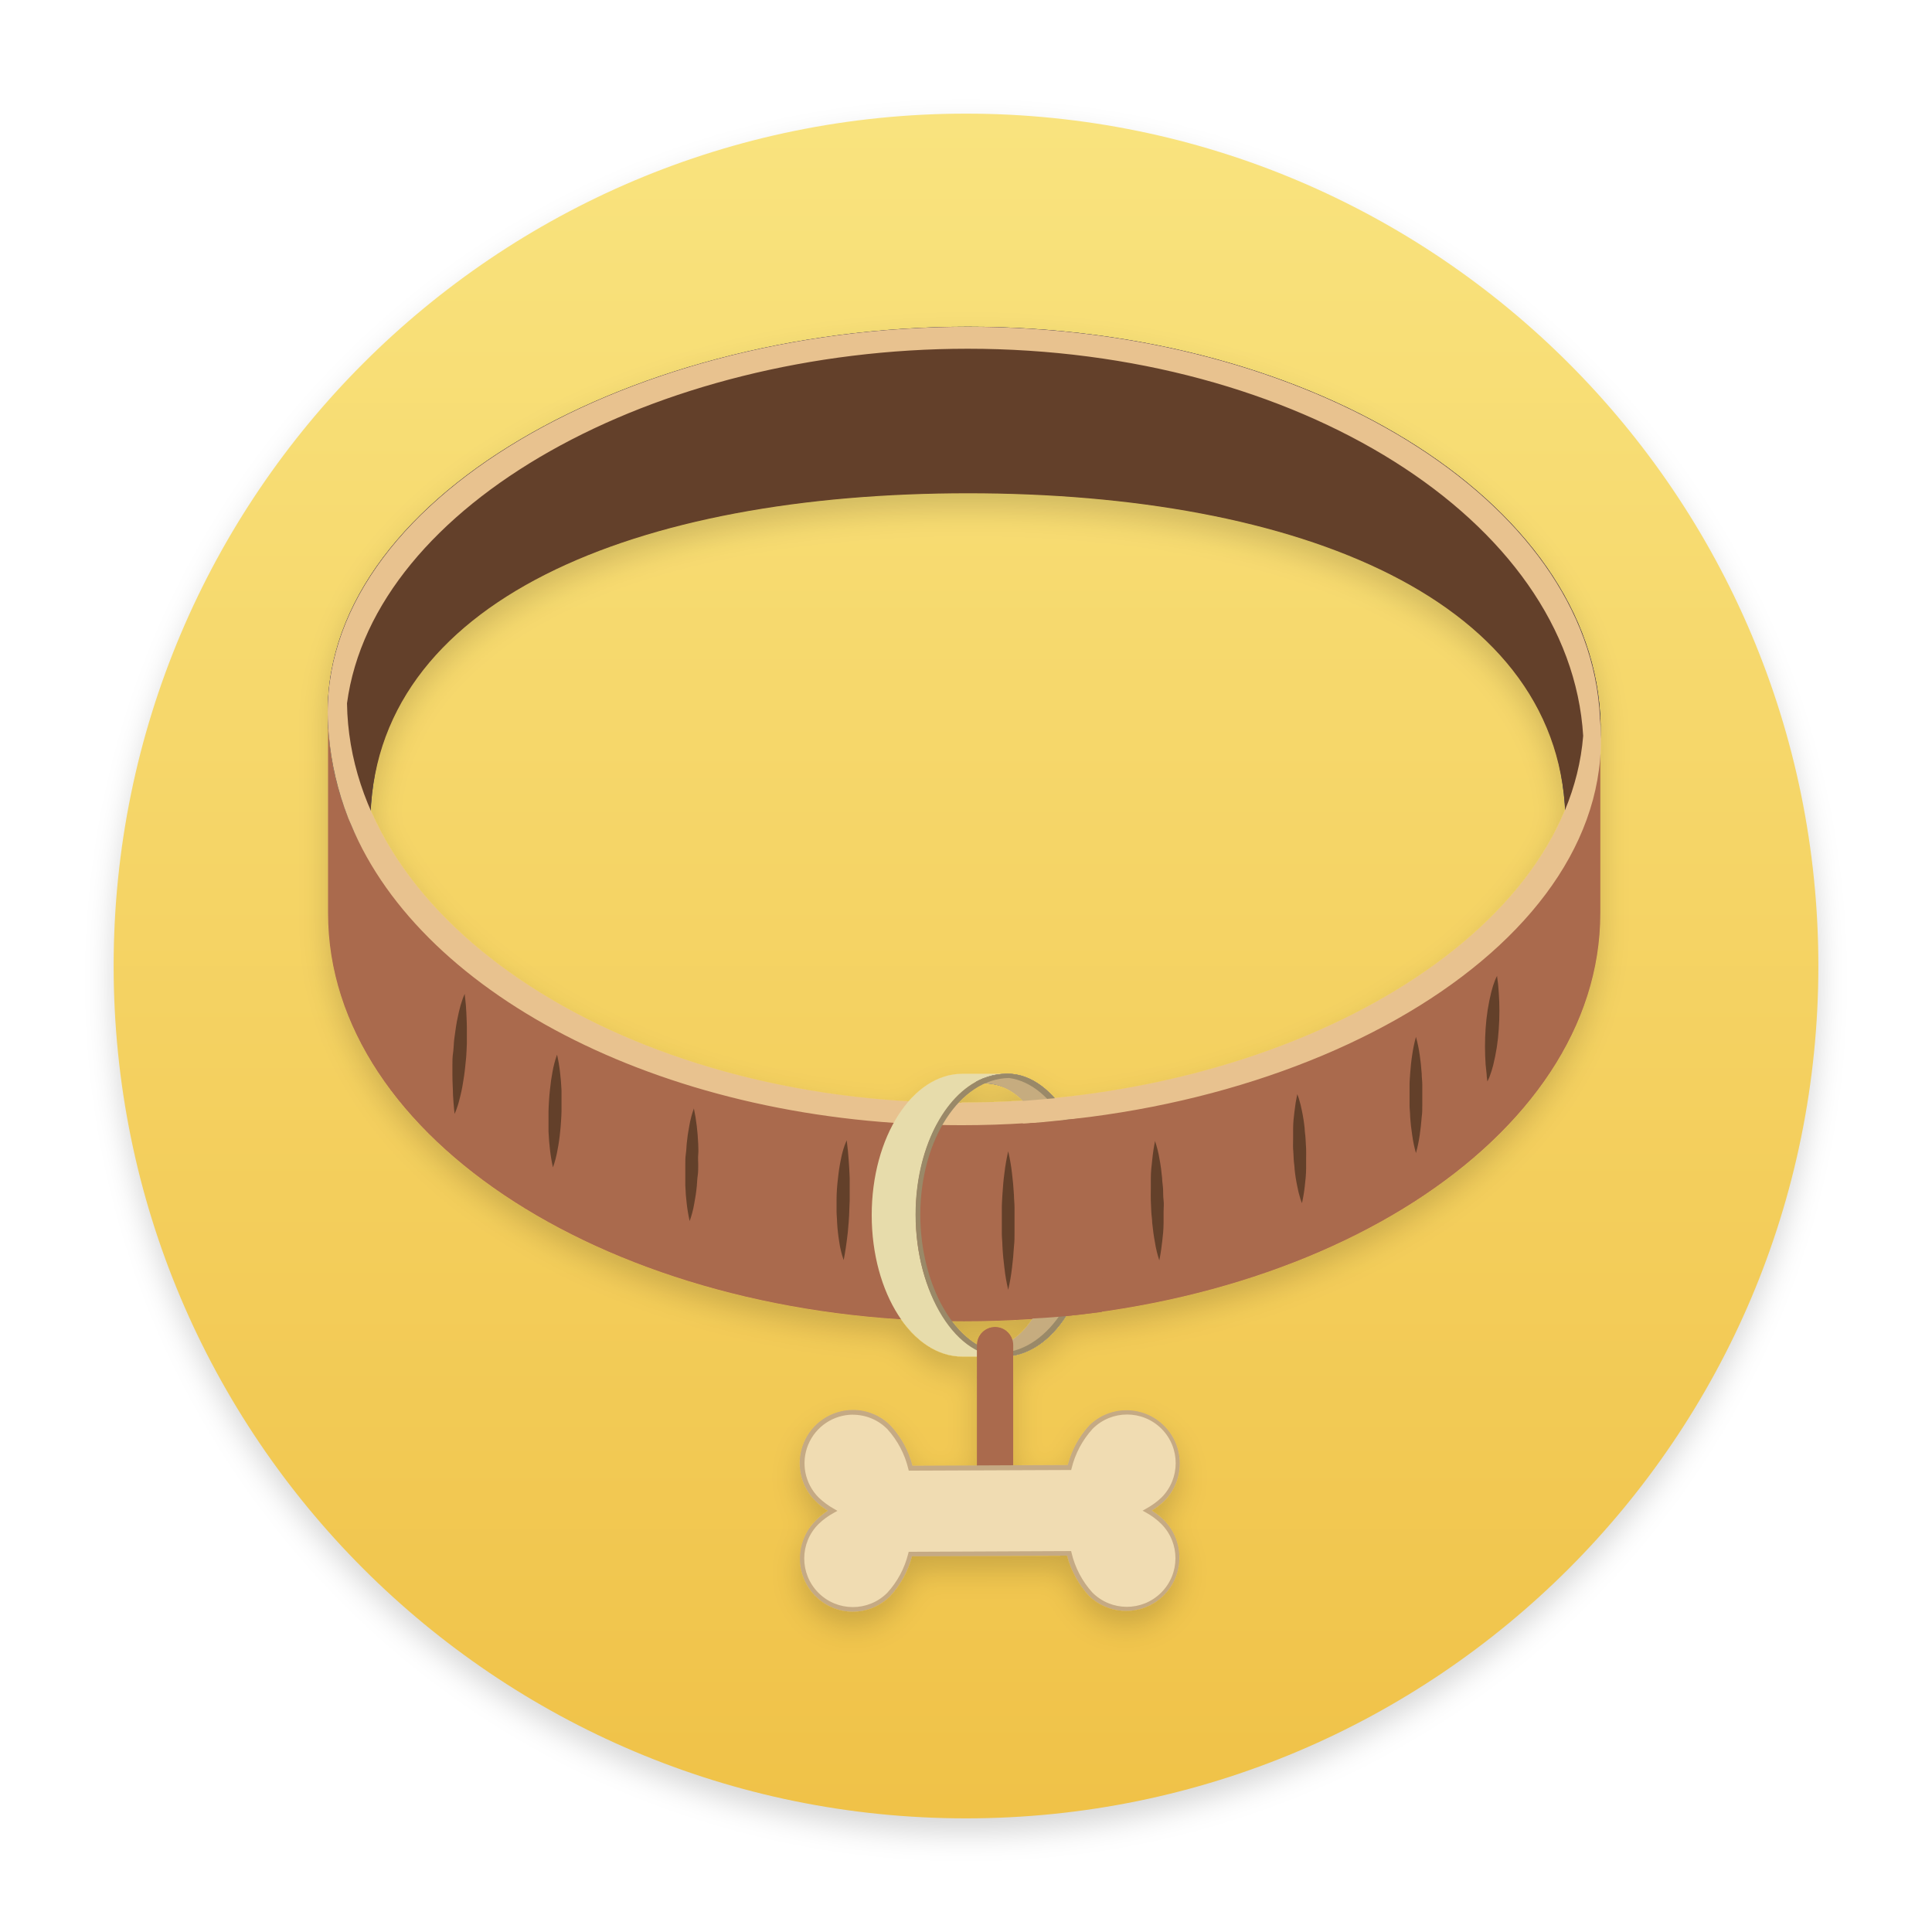
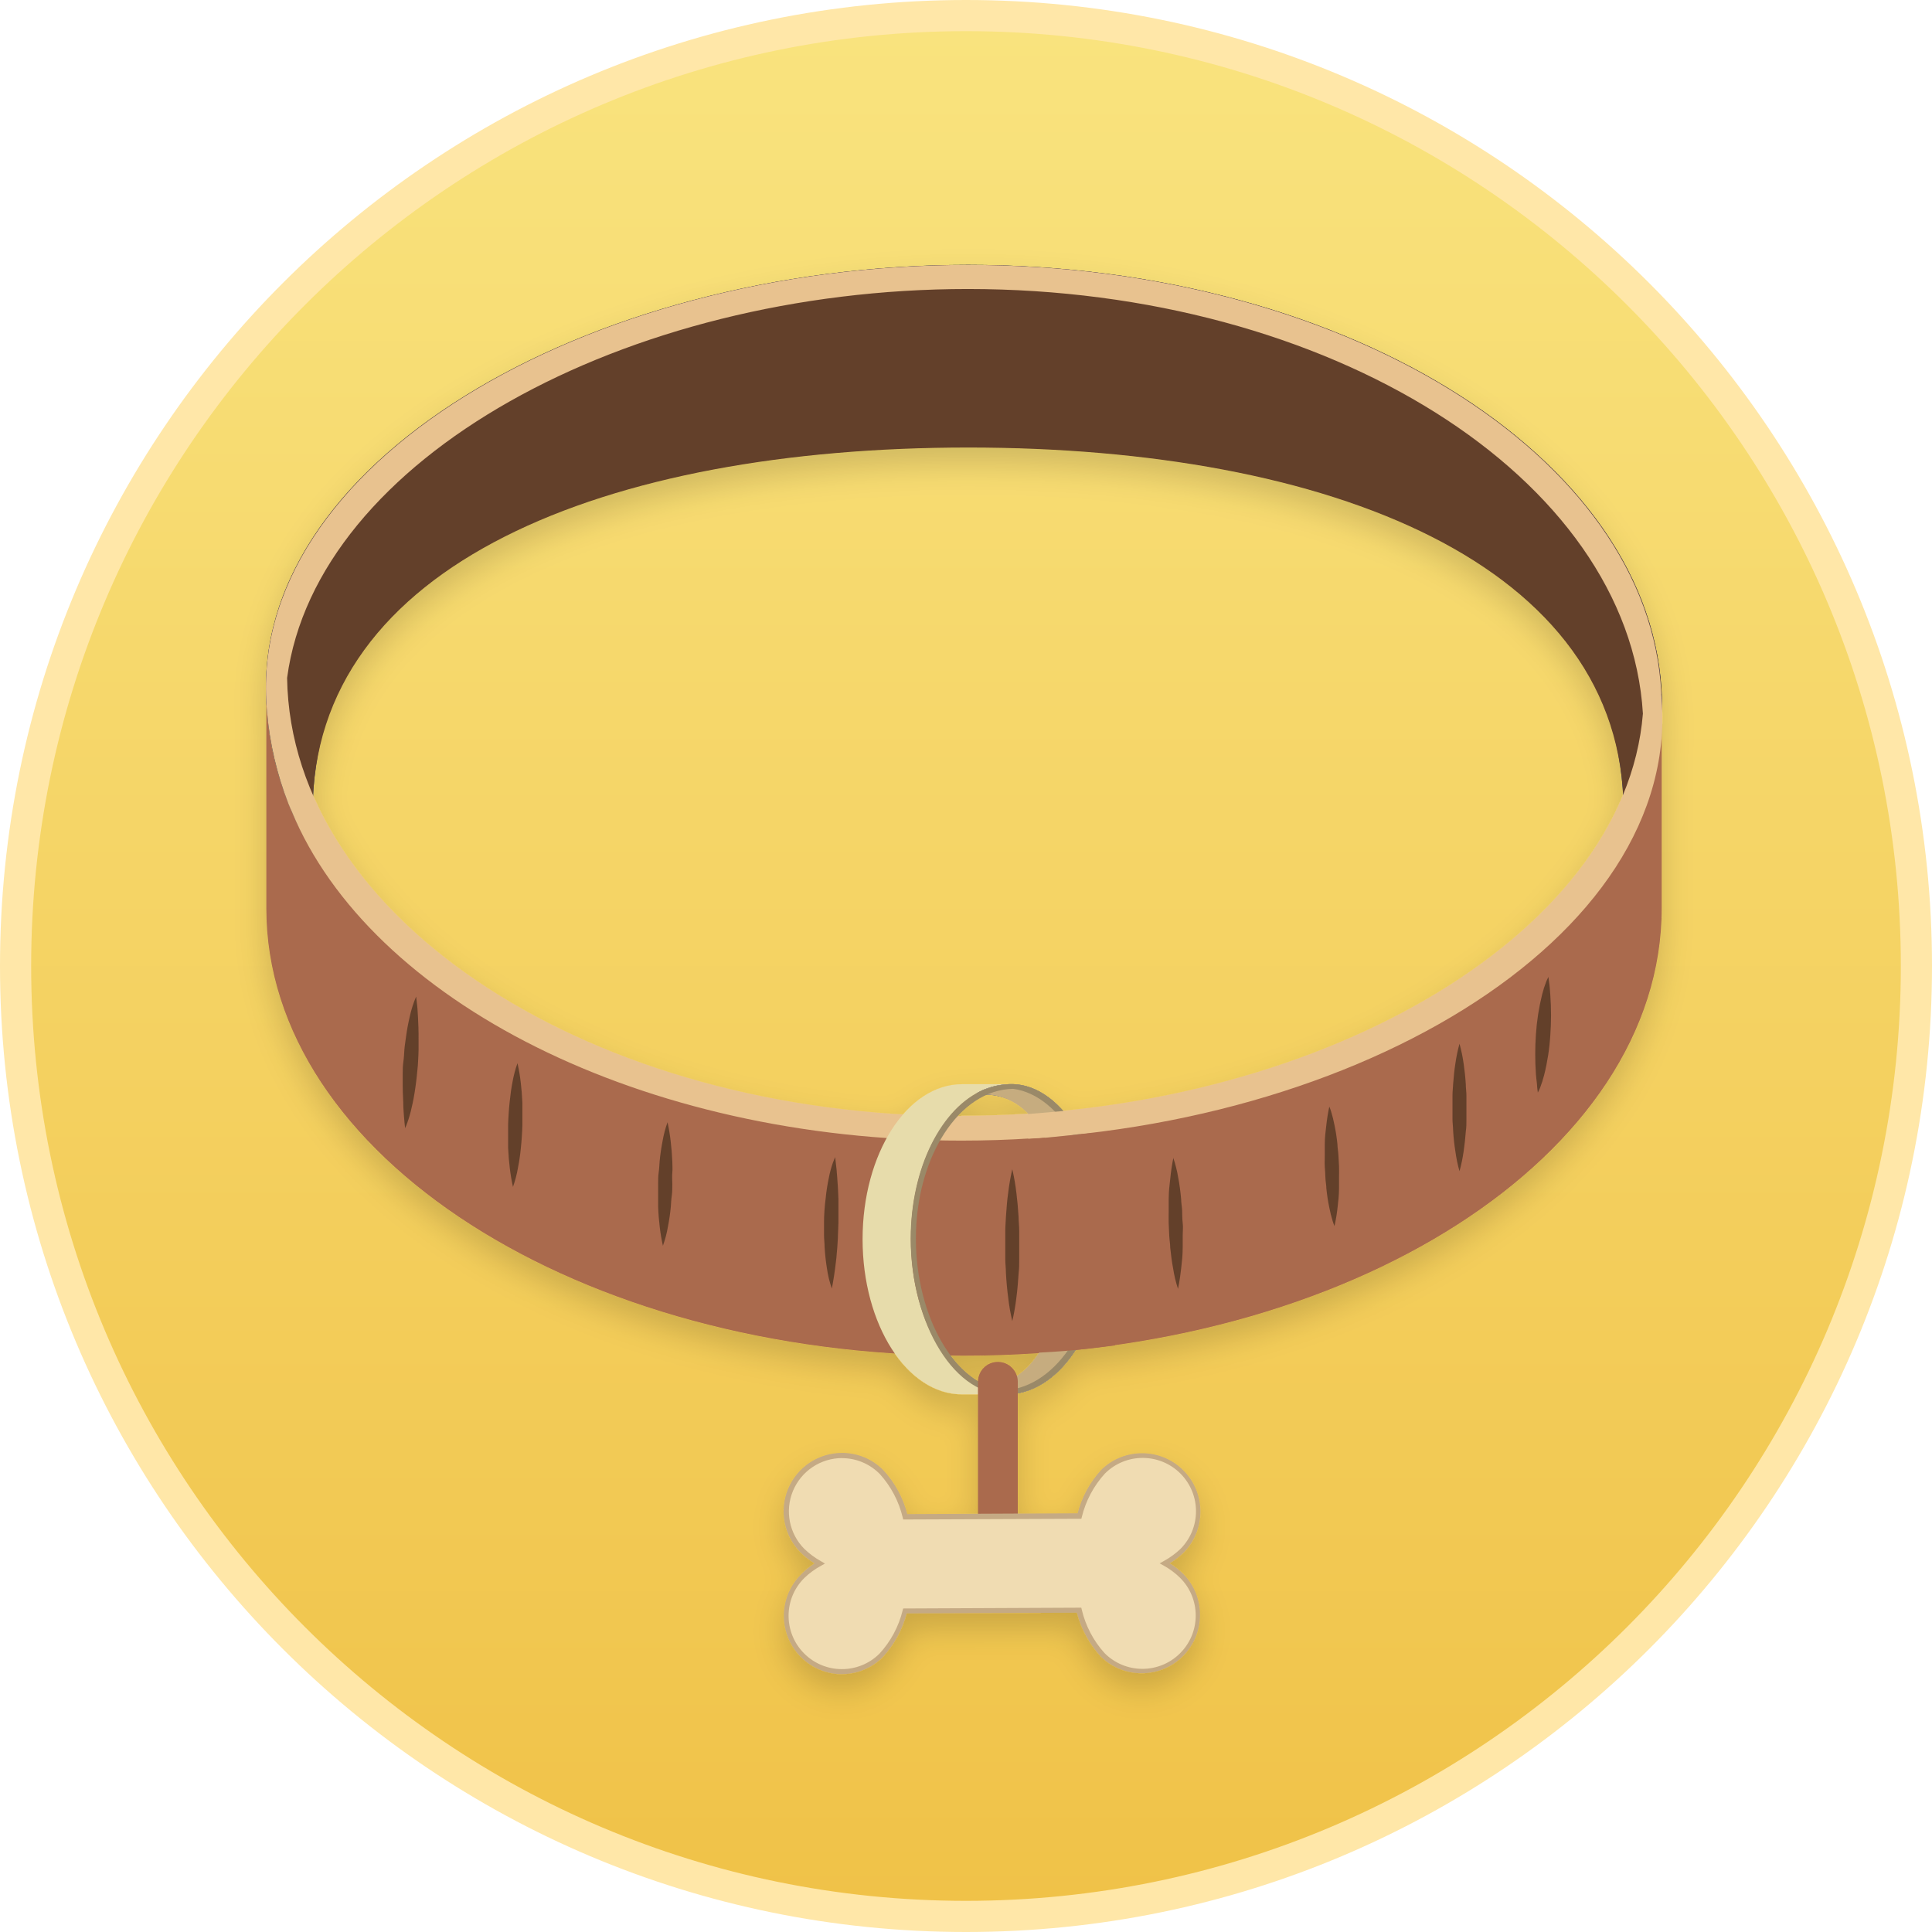
- <svg xmlns="http://www.w3.org/2000/svg" xmlns:xlink="http://www.w3.org/1999/xlink" width="272px" height="272px" viewBox="0 0 272 272" version="1.1">
+ <svg xmlns="http://www.w3.org/2000/svg" width="248px" height="248px" viewBox="0 0 248 248" version="1.1">
  <defs>
    <linearGradient x1="50%" y1="0%" x2="50%" y2="100%" id="linearGradient-1">
      <stop stop-color="#F9E37E" offset="0%" />
      <stop stop-color="#F0C248" offset="100%" />
    </linearGradient>
-     <circle id="path-2" cx="120" cy="120" r="120" />
-     <filter x="-2.9%" y="-2.1%" width="105.8%" height="105.8%" filterUnits="objectBoundingBox" id="filter-3">
-       <feOffset dx="0" dy="2" in="SourceAlpha" result="shadowOffsetOuter1" />
-       <feGaussianBlur stdDeviation="2" in="shadowOffsetOuter1" result="shadowBlurOuter1" />
-       <feColorMatrix values="0 0 0 0 0   0 0 0 0 0   0 0 0 0 0  0 0 0 0.16 0" type="matrix" in="shadowBlurOuter1" />
-     </filter>
-     <filter x="-6.7%" y="-6.6%" width="113.3%" height="113.3%" filterUnits="objectBoundingBox" id="filter-4">
+     <filter x="-6.7%" y="-6.6%" width="113.3%" height="113.3%" filterUnits="objectBoundingBox" id="filter-2">
      <feOffset dx="0" dy="2" in="SourceAlpha" result="shadowOffsetOuter1" />
      <feGaussianBlur stdDeviation="2" in="shadowOffsetOuter1" result="shadowBlurOuter1" />
      <feColorMatrix values="0 0 0 0 0   0 0 0 0 0   0 0 0 0 0  0 0 0 0.16 0" type="matrix" in="shadowBlurOuter1" result="shadowMatrixOuter1" />
      <feMerge>
        <feMergeNode in="shadowMatrixOuter1" />
        <feMergeNode in="SourceGraphic" />
      </feMerge>
    </filter>
  </defs>
  <g id="Page-1" stroke="none" stroke-width="1" fill="none" fill-rule="evenodd">
-     <g id="Artboard-Copy-6">
+     <g id="Artboard-Copy-7" transform="translate(-12, -12)">
      <g id="Group" transform="translate(16, 16)">
-         <g id="Group-3" fill-rule="nonzero">
-           <g id="Oval-Copy">
-             <use fill="black" fill-opacity="1" filter="url(#filter-3)" xlink:href="#path-2" />
-             <use fill="url(#linearGradient-1)" xlink:href="#path-2" />
-           </g>
+         <g id="Group-3" fill="url(#linearGradient-1)" fill-rule="nonzero" stroke="#FFE7A8" stroke-linecap="round" stroke-linejoin="round" stroke-width="4">
+           <circle id="Oval-Copy" cx="120" cy="120" r="122" />
        </g>
-         <g id="Group-4" filter="url(#filter-4)" transform="translate(30, 30)">
+         <g id="Group-4" filter="url(#filter-2)" transform="translate(30, 30)">
          <g id="Group-6">
            <path d="M0.184,82.595 C0.184,114.296 40.285,140.024 89.744,140.024 C139.203,140.024 179.305,114.316 179.305,82.595 L179.305,54.709 C179.305,86.41 139.203,112.148 89.744,112.148 C40.285,112.148 0.184,86.43 0.184,54.709 L0.184,82.595 Z" id="Path" fill="#AA6A4D" />
            <path d="M19.432,93.936 C19.432,93.936 19.432,94.202 19.503,94.682 C19.575,95.163 19.616,95.807 19.657,96.605 C19.698,97.403 19.739,98.333 19.728,99.325 C19.728,99.826 19.728,100.348 19.728,100.859 C19.728,101.37 19.677,101.882 19.657,102.434 C19.636,102.986 19.555,103.456 19.514,104.009 C19.473,104.561 19.391,105.031 19.33,105.532 C19.186,106.555 19.023,107.444 18.828,108.232 C18.689,108.87 18.508,109.499 18.286,110.113 C18.204,110.354 18.108,110.589 18,110.819 C18,110.819 17.867,109.735 17.775,108.14 C17.775,107.342 17.693,106.412 17.693,105.42 C17.693,104.929 17.693,104.397 17.693,103.886 C17.693,103.375 17.693,102.863 17.775,102.311 C17.857,101.759 17.867,101.288 17.908,100.736 C17.949,100.184 18.041,99.714 18.102,99.213 C18.235,98.19 18.409,97.3 18.593,96.513 C18.734,95.875 18.915,95.247 19.135,94.631 C19.219,94.395 19.314,94.163 19.422,93.936 L19.432,93.936 Z" id="Path" fill="#64402B" />
            <path d="M32.431,102.495 C32.617,103.318 32.757,104.151 32.85,104.99 C32.942,105.737 33.014,106.606 33.055,107.536 C33.055,107.997 33.055,108.477 33.055,108.968 C33.055,109.459 33.055,109.991 33.055,110.451 C33.055,110.911 33.003,111.474 32.983,111.923 C32.962,112.373 32.901,112.946 32.86,113.355 C32.782,114.206 32.659,115.053 32.492,115.891 C32.348,116.73 32.133,117.554 31.848,118.356 C31.662,117.529 31.522,116.692 31.428,115.85 C31.336,115.114 31.265,114.245 31.224,113.314 C31.224,112.844 31.224,112.363 31.224,111.872 C31.224,111.381 31.224,110.85 31.224,110.4 C31.224,109.95 31.275,109.377 31.295,108.917 C31.316,108.457 31.377,107.894 31.418,107.485 C31.51,106.555 31.633,105.686 31.776,104.949 C31.919,104.114 32.134,103.293 32.42,102.495 L32.431,102.495 Z" id="Path" fill="#64402B" />
            <path d="M51.689,110.052 C51.867,110.876 52.003,111.709 52.098,112.547 C52.19,113.294 52.261,114.163 52.302,115.094 C52.302,115.564 52.353,116.045 52.302,116.525 C52.251,117.006 52.302,117.548 52.302,118.008 C52.302,118.468 52.302,119.031 52.231,119.491 C52.159,119.951 52.149,120.452 52.108,120.922 C52.028,121.773 51.905,122.62 51.74,123.458 C51.597,124.294 51.382,125.115 51.095,125.913 C50.909,125.089 50.769,124.256 50.676,123.417 C50.584,122.671 50.513,121.802 50.482,120.871 C50.482,120.411 50.482,119.92 50.482,119.44 C50.482,118.959 50.482,118.417 50.482,117.957 C50.482,117.497 50.482,116.934 50.553,116.474 C50.625,116.014 50.635,115.513 50.676,115.042 C50.756,114.191 50.879,113.345 51.044,112.506 C51.187,111.671 51.402,110.85 51.689,110.052 Z" id="Path" fill="#64402B" />
            <path d="M73.217,114.531 C73.217,114.531 73.217,114.797 73.289,115.267 C73.36,115.738 73.411,116.392 73.473,117.19 C73.534,117.987 73.595,118.898 73.626,119.889 C73.626,120.38 73.626,120.912 73.626,121.403 L73.626,122.978 L73.565,124.542 C73.565,125.064 73.503,125.565 73.483,126.066 C73.411,127.089 73.319,127.968 73.207,128.755 C73.002,130.34 72.777,131.404 72.777,131.404 C72.478,130.551 72.266,129.671 72.143,128.776 C71.998,127.875 71.899,126.967 71.847,126.056 C71.847,125.565 71.775,125.033 71.775,124.522 C71.775,124.011 71.775,123.499 71.775,122.937 C71.775,121.914 71.857,120.82 71.98,119.869 C72.069,118.959 72.209,118.054 72.399,117.159 C72.523,116.514 72.694,115.878 72.91,115.257 C73.074,114.817 73.197,114.572 73.197,114.572 L73.217,114.531 Z" id="Path" fill="#64402B" />
            <path d="M95.942,116.085 C96.176,117.097 96.354,118.122 96.474,119.153 C96.586,120.063 96.689,121.137 96.75,122.221 C96.75,122.794 96.832,123.387 96.832,123.99 L96.832,125.81 L96.832,127.631 C96.832,128.234 96.832,128.817 96.76,129.389 C96.689,130.535 96.597,131.598 96.474,132.519 C96.355,133.55 96.177,134.575 95.942,135.586 C95.701,134.576 95.523,133.551 95.41,132.519 C95.287,131.598 95.185,130.535 95.124,129.389 C95.124,128.817 95.042,128.234 95.042,127.631 L95.042,125.81 L95.042,123.99 C95.042,123.387 95.103,122.794 95.124,122.221 C95.195,121.086 95.287,120.012 95.41,119.153 C95.53,118.122 95.708,117.097 95.942,116.085 Z" id="Path" fill="#64402B" />
            <path d="M116.591,114.582 C116.884,115.431 117.103,116.303 117.245,117.19 C117.399,117.977 117.522,118.898 117.614,119.889 C117.614,120.38 117.726,120.912 117.747,121.413 C117.767,121.914 117.747,122.436 117.818,122.988 C117.89,123.54 117.818,124.011 117.818,124.563 C117.818,125.115 117.818,125.585 117.818,126.086 C117.818,127.109 117.716,127.999 117.624,128.786 C117.45,130.371 117.215,131.445 117.215,131.445 C116.934,130.598 116.725,129.729 116.591,128.847 C116.438,128.06 116.315,127.14 116.213,126.148 C116.213,125.657 116.11,125.125 116.09,124.624 C116.069,124.123 116.039,123.602 116.018,123.06 C115.998,122.518 116.018,122.037 116.018,121.485 C116.018,120.933 116.018,120.462 116.018,119.961 C116.018,118.938 116.131,118.049 116.223,117.251 C116.31,116.362 116.443,115.478 116.622,114.603 L116.591,114.582 Z" id="Path" fill="#64402B" />
            <path d="M136.636,108.048 C136.726,108.258 136.805,108.473 136.872,108.692 C137.046,109.26 137.19,109.837 137.301,110.42 C137.471,111.231 137.597,112.05 137.68,112.874 C137.68,113.314 137.782,113.785 137.802,114.255 C137.823,114.725 137.864,115.206 137.884,115.687 C137.905,116.167 137.884,116.648 137.884,117.118 C137.884,117.589 137.884,118.059 137.884,118.509 C137.884,119.409 137.782,120.247 137.7,120.973 C137.612,121.785 137.479,122.59 137.301,123.387 C137.211,123.176 137.133,122.961 137.066,122.743 C136.891,122.175 136.748,121.598 136.636,121.014 C136.466,120.204 136.34,119.384 136.258,118.56 C136.258,118.11 136.145,117.65 136.135,117.18 C136.125,116.709 136.084,116.229 136.053,115.748 C136.023,115.267 136.053,114.787 136.053,114.316 C136.053,113.846 136.053,113.376 136.053,112.926 C136.053,112.026 136.156,111.187 136.248,110.461 C136.336,109.651 136.465,108.845 136.636,108.048 Z" id="Path" fill="#64402B" />
            <path d="M153.348,99.979 C153.581,100.819 153.759,101.673 153.88,102.536 C153.992,103.303 154.094,104.203 154.156,105.154 C154.156,105.634 154.238,106.176 154.238,106.637 L154.238,108.16 L154.238,109.684 C154.238,110.195 154.238,110.707 154.166,111.167 C154.094,112.128 153.992,113.018 153.88,113.785 C153.759,114.647 153.581,115.502 153.348,116.341 C153.108,115.503 152.931,114.649 152.816,113.785 C152.693,113.018 152.591,112.128 152.53,111.167 C152.53,110.686 152.448,110.144 152.448,109.684 L152.448,108.16 L152.448,106.637 C152.448,106.136 152.509,105.614 152.53,105.154 C152.601,104.203 152.693,103.303 152.816,102.536 C152.937,101.673 153.114,100.819 153.348,99.979 Z" id="Path" fill="#64402B" />
            <path d="M164.772,91.379 C164.772,91.379 164.772,91.625 164.843,92.044 C164.915,92.463 164.956,93.067 165.007,93.752 C165.129,95.454 165.129,97.163 165.007,98.865 C164.902,100.59 164.639,102.301 164.219,103.978 C164.076,104.544 163.899,105.101 163.688,105.645 C163.606,105.852 163.51,106.054 163.401,106.248 L163.319,105.594 C163.319,105.174 163.207,104.571 163.156,103.886 C163.039,102.183 163.039,100.475 163.156,98.773 C163.27,97.048 163.537,95.337 163.953,93.66 C164.093,93.093 164.271,92.536 164.485,91.993 C164.57,91.787 164.665,91.585 164.772,91.39 L164.772,91.379 Z" id="Path" fill="#64402B" />
            <path d="M0.286,57.347 C-2.782,25.759 41.052,0 90.286,0 C139.52,0 179.928,25.729 179.345,57.45 C179.25,63.72 177.261,69.816 173.639,74.936 L174.406,70.12 C174.406,38.419 136.749,12.66 90.286,12.66 C43.824,12.66 6.136,38.388 6.136,70.12 L5.4,74.046 C2.482,68.926 0.736,63.223 0.286,57.347 Z" id="Path" fill="#214495" />
            <path d="M0.286,57.347 C-2.782,25.759 41.052,0 90.286,0 C139.52,0 179.928,25.729 179.345,57.45 C179.25,63.72 177.261,69.816 173.639,74.936 L174.406,70.12 C174.406,38.419 136.749,23.448 90.286,23.448 C43.824,23.448 6.136,38.388 6.136,70.12 L5.4,74.046 C2.482,68.926 0.736,63.223 0.286,57.347 Z" id="Path" fill="#64402B" />
            <path d="M89.407,109.265 C42.218,109.265 3.334,84.201 2.853,53.022 C6.597,24.921 46.186,3.098 90.245,3.098 C136.647,3.098 175.06,27.252 176.891,57.603 C174.559,86.522 134.294,109.224 89.407,109.224 L89.407,109.265 Z M179.253,55.067 L179.253,55.016 C177.781,24.43 138.16,0.01 90.276,0.01 C41.093,0.01 -2.7,25.769 0.276,57.358 C0.623,61.409 1.549,65.39 3.027,69.179 L3.181,69.547 C3.263,69.751 3.344,69.946 3.436,70.13 C13.541,94.498 48.436,112.414 89.407,112.414 C138.498,112.414 182.26,86.645 179.243,55.067 L179.253,55.067 Z" id="Shape" fill="#E8C28F" fill-rule="nonzero" />
            <path d="M95.686,105.174 L89.489,105.174 C82.442,105.174 76.725,114.081 76.725,125.074 C76.725,136.067 82.442,144.984 89.489,144.984 L95.686,144.984 C88.64,144.984 82.923,136.067 82.923,125.074 C82.923,114.081 88.64,105.174 95.686,105.174 Z" id="Path" fill="#E7DCAB" />
            <path d="M95.114,105.195 C102.13,104.52 107.857,114.255 107.857,125.187 C107.857,136.118 102.14,145.107 95.093,144.974 C93.699,144.955 92.344,144.513 91.207,143.706 L92.23,143.88 C99.286,143.88 105.003,135.515 105.003,125.187 C105.003,114.858 99.286,106.493 92.23,106.493 L91.36,106.33 C92.499,105.682 93.767,105.295 95.073,105.195 L95.114,105.195 Z" id="Path" fill="#214495" />
            <path d="M95.114,105.195 C102.13,104.52 107.857,114.255 107.857,125.187 C107.857,136.118 102.14,145.107 95.093,144.974 C93.699,144.955 92.344,144.513 91.207,143.706 L92.23,143.88 C99.286,143.88 102.61,135.515 102.61,125.187 C102.61,114.858 99.286,106.493 92.23,106.493 L91.36,106.33 C92.499,105.682 93.767,105.295 95.073,105.195 L95.114,105.195 Z" id="Path" fill="#C6AC7F" />
            <path d="M83.567,125.002 C83.567,114.521 89.131,105.87 96.055,105.767 C102.303,106.596 107.151,115.4 107.151,125.197 C107.151,135.505 101.782,144.043 95.032,144.452 C88.609,143.931 83.567,134.983 83.567,125.023 L83.567,125.002 Z M95.615,144.964 C102.416,144.636 107.888,135.832 107.888,125.187 C107.888,114.255 102.16,104.52 95.144,105.195 C94.243,105.27 93.357,105.477 92.516,105.808 L92.434,105.808 L92.301,105.87 C86.891,108.109 82.902,115.871 82.902,124.972 C82.902,135.893 88.63,145.608 95.656,144.933 L95.615,144.964 Z" id="Shape" fill="#9A8968" fill-rule="nonzero" />
            <path d="M94.091,163.186 C92.679,163.186 91.534,162.042 91.534,160.63 L91.534,143.368 C91.534,141.956 92.679,140.812 94.091,140.812 C95.503,140.812 96.648,141.956 96.648,143.368 L96.648,160.63 C96.648,162.042 95.503,163.186 94.091,163.186 Z" id="Path" fill="#AA6A4D" />
            <path d="M104.584,160.548 L82.227,160.64 C81.723,158.507 80.685,156.536 79.21,154.914 C77.405,153.087 74.763,152.362 72.278,153.011 C69.793,153.661 67.844,155.587 67.164,158.063 C66.485,160.539 67.178,163.19 68.983,165.017 C69.642,165.663 70.385,166.217 71.192,166.663 C70.382,167.103 69.632,167.646 68.963,168.279 C66.138,171.072 66.113,175.625 68.906,178.449 C71.699,181.272 76.253,181.298 79.077,178.505 C80.567,176.889 81.622,174.923 82.145,172.789 L104.513,172.696 C105.017,174.83 106.055,176.8 107.53,178.423 C109.335,180.25 111.977,180.975 114.462,180.325 C116.946,179.676 118.896,177.75 119.575,175.274 C120.255,172.797 119.562,170.146 117.757,168.32 C117.1,167.684 116.364,167.134 115.568,166.684 C116.378,166.244 117.124,165.697 117.787,165.058 C120.612,162.268 120.639,157.717 117.849,154.893 C115.059,152.069 110.507,152.042 107.683,154.832 C106.194,156.444 105.138,158.407 104.615,160.538 L104.584,160.548 Z" id="Path" fill="#F0DCB2" />
            <path d="M74.117,153.165 C71.351,153.161 68.854,154.823 67.791,157.377 C66.728,159.93 67.307,162.873 69.259,164.833 C69.904,165.451 70.626,165.984 71.407,166.418 L71.898,166.704 L71.407,166.98 C70.619,167.404 69.893,167.934 69.249,168.555 C66.566,171.218 66.55,175.551 69.213,178.234 C71.876,180.917 76.21,180.933 78.893,178.27 C80.338,176.7 81.362,174.789 81.869,172.717 L81.931,172.472 L104.799,172.369 L104.86,172.615 C105.346,174.694 106.353,176.615 107.785,178.198 C110.448,180.881 114.782,180.897 117.465,178.234 C120.148,175.571 120.164,171.238 117.501,168.555 C116.866,167.927 116.146,167.39 115.364,166.96 L114.862,166.684 L115.364,166.397 C116.148,165.971 116.873,165.445 117.522,164.833 C120.188,162.155 120.188,157.826 117.522,155.149 C114.846,152.477 110.512,152.477 107.836,155.149 C106.397,156.725 105.377,158.638 104.87,160.712 L104.809,160.957 L81.941,161.049 L81.88,160.804 C81.385,158.726 80.376,156.806 78.944,155.22 C77.666,153.913 75.915,153.176 74.086,153.175 L74.117,153.165 Z M74.117,180.908 C71.08,180.91 68.342,179.079 67.183,176.271 C66.025,173.464 66.675,170.235 68.83,168.095 C69.354,167.56 69.937,167.087 70.568,166.684 C69.909,166.289 69.302,165.815 68.758,165.272 C66.629,163.124 65.999,159.907 67.162,157.115 C68.324,154.323 71.051,152.503 74.076,152.5 C76.076,152.493 77.993,153.293 79.394,154.719 C80.868,156.314 81.923,158.25 82.463,160.354 L104.328,160.251 C104.87,158.155 105.924,156.226 107.397,154.637 C110.348,151.795 115.036,151.849 117.921,154.759 C120.806,157.669 120.819,162.356 117.951,165.283 C117.402,165.812 116.794,166.279 116.141,166.673 C116.794,167.072 117.398,167.546 117.941,168.085 C120.785,171.033 120.735,175.719 117.828,178.606 C114.921,181.493 110.234,181.512 107.305,178.648 C105.84,177.047 104.787,175.113 104.236,173.014 L82.381,173.106 C81.83,175.199 80.777,177.126 79.312,178.72 C77.911,180.116 76.013,180.899 74.035,180.898 L74.117,180.908 Z" id="Shape" fill="#C5AA84" fill-rule="nonzero" />
          </g>
        </g>
        <path d="M128,139 L134,138.486 L135.052,141.468 C134.372,141.616 133.361,141.757 132.018,141.89 C130.675,142.022 129.336,142.114 128,142.166 L128,139 Z" id="Rectangle" fill="#E8C28F" fill-rule="nonzero" />
        <path d="M129,142.163 C132.225,141.851 134.559,141.62 136,141.468 C138.434,141.213 139.477,150.29 139.129,168.701 C137.123,168.972 135.269,169.184 133.567,169.338 C131.864,169.492 130.17,169.601 128.482,169.665 L129,142.163 Z" id="Rectangle" fill="#AA6A4D" fill-rule="nonzero" />
      </g>
    </g>
  </g>
</svg>
